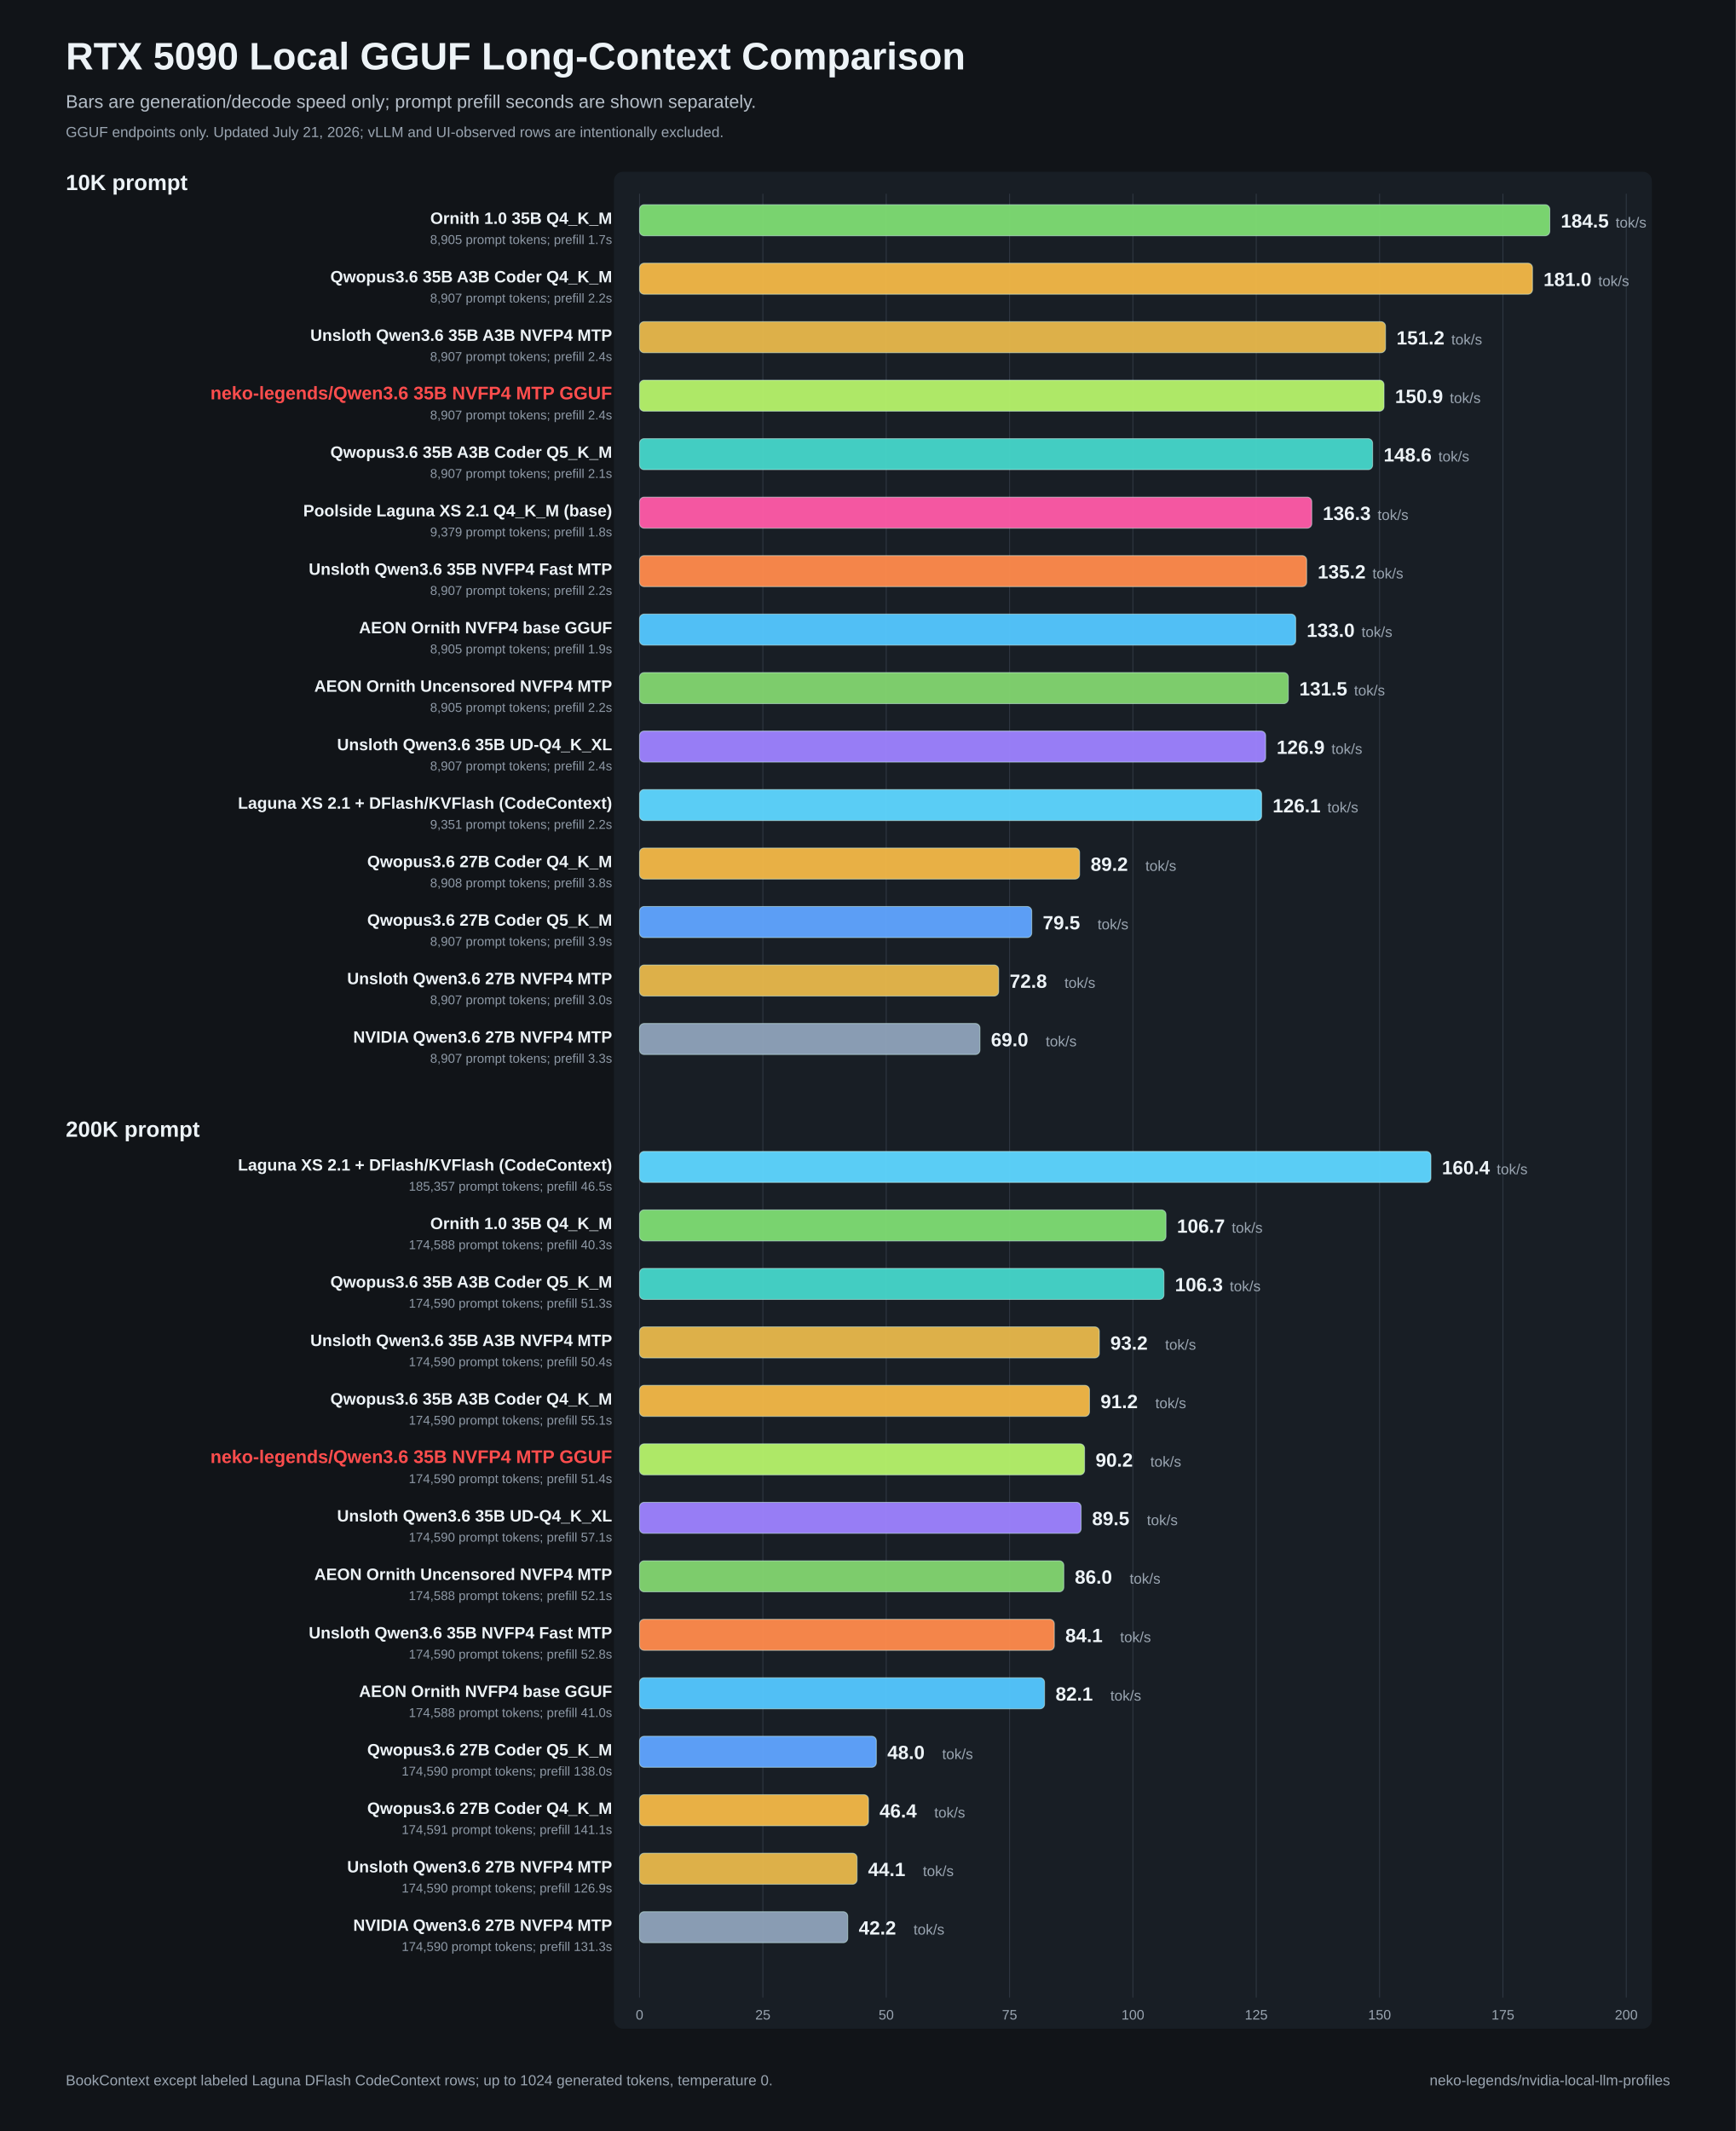
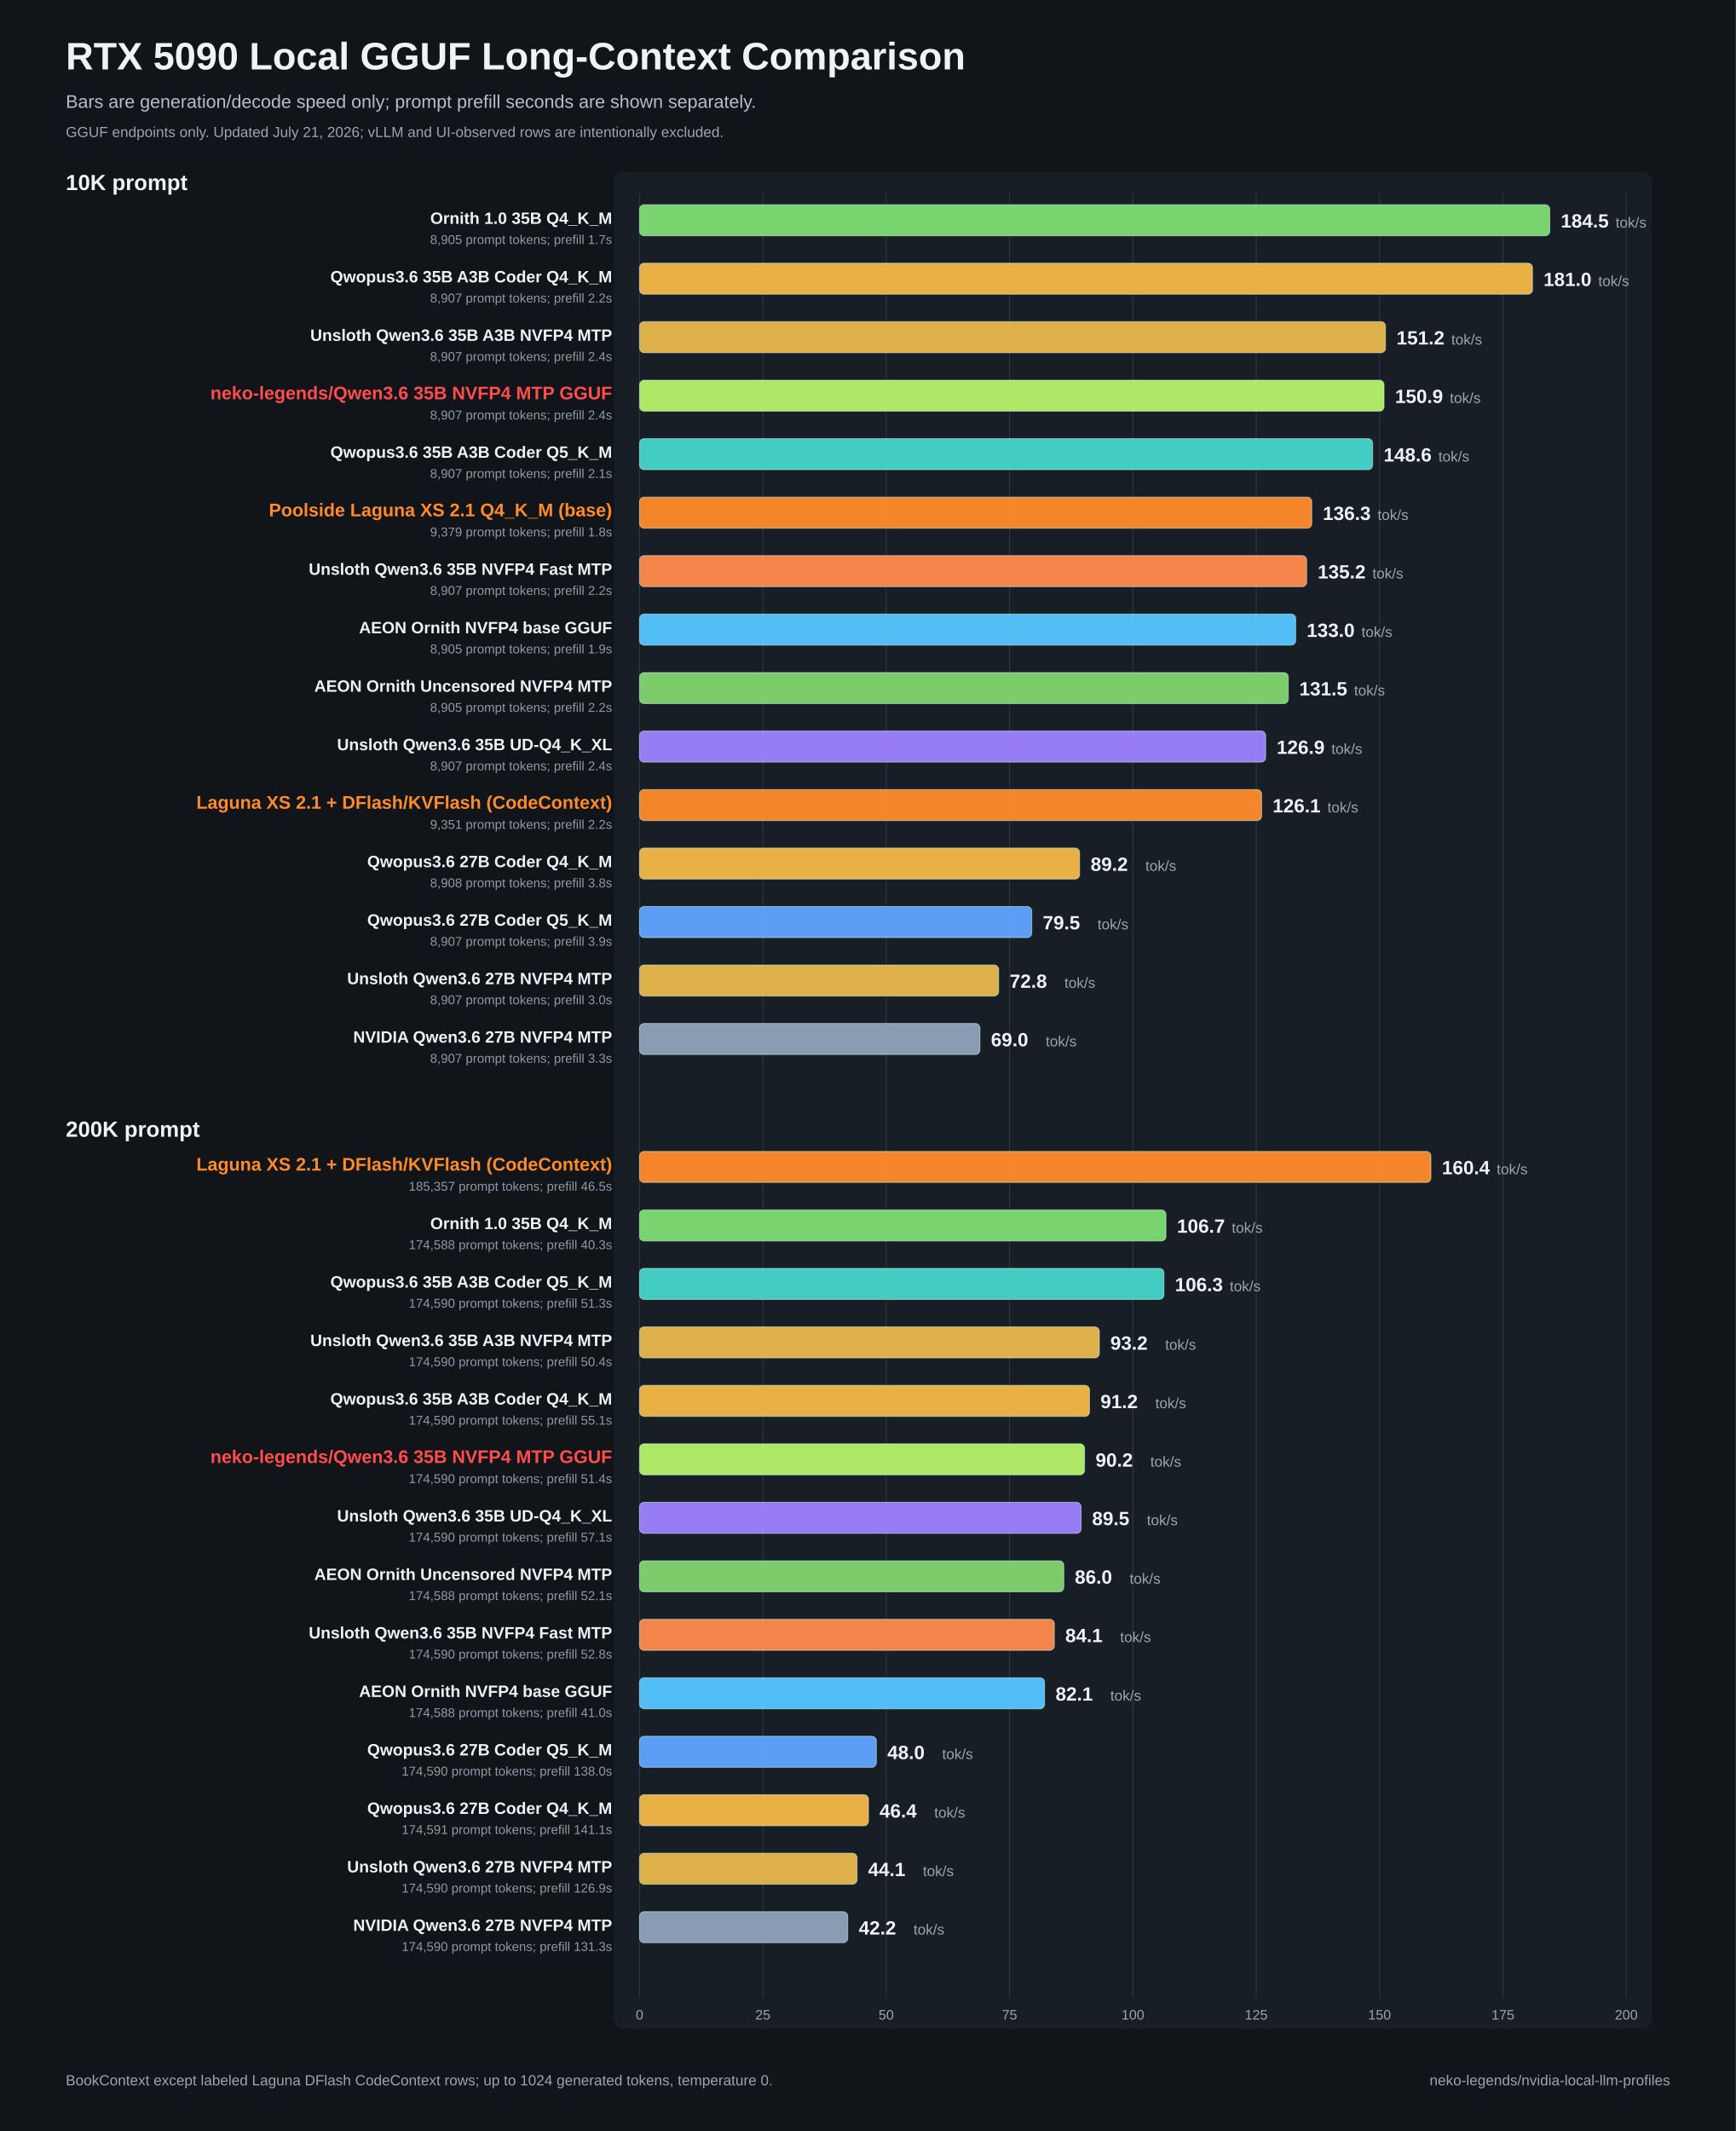
<svg xmlns="http://www.w3.org/2000/svg" width="1900" height="2332" viewBox="0 0 1900 2332">
  <style>
text{font-family:Segoe UI,Arial,sans-serif;letter-spacing:0}
.title{fill:#edf3f7;font-size:42px;font-weight:750}
.subtitle{fill:#b5bec8;font-size:20px}
.group{fill:#edf3f7;font-size:24px;font-weight:750}
.label{fill:#edf3f7;font-size:18px;font-weight:700}
.label-highlight{fill:#ff4d4d;font-size:20px;font-weight:900}
.detail{fill:#8e99a6;font-size:14px}
.value{fill:#edf3f7;font-size:21px;font-weight:750}
.small{fill:#9aa5b1;font-size:16px}
.axis{fill:#9aa5b1;font-size:15px}
</style>
  <rect width="1900" height="2332" fill="#111418" />
  <rect x="672" y="188" width="1136" height="2032" rx="10" fill="#181e25" />
  <text x="72.0" y="76.0" class="title">RTX 5090 Local GGUF Long-Context Comparison</text>
  <text x="72.0" y="118.0" class="subtitle">Bars are generation/decode speed only; prompt prefill seconds are shown separately.</text>
  <text x="72.0" y="150.0" class="small">GGUF endpoints only. Updated July 21, 2026; vLLM and UI-observed rows are intentionally excluded.</text>
  <line x1="700.0" y1="212" x2="700.0" y2="2186" stroke="#2f3742" stroke-width="1" />
  <text x="700.0" y="2210.0" class="axis" text-anchor="middle">0</text>
  <line x1="835.0" y1="212" x2="835.0" y2="2186" stroke="#2f3742" stroke-width="1" />
  <text x="835.0" y="2210.0" class="axis" text-anchor="middle">25</text>
  <line x1="970.0" y1="212" x2="970.0" y2="2186" stroke="#2f3742" stroke-width="1" />
  <text x="970.0" y="2210.0" class="axis" text-anchor="middle">50</text>
  <line x1="1105.0" y1="212" x2="1105.0" y2="2186" stroke="#2f3742" stroke-width="1" />
  <text x="1105.0" y="2210.0" class="axis" text-anchor="middle">75</text>
  <line x1="1240.0" y1="212" x2="1240.0" y2="2186" stroke="#2f3742" stroke-width="1" />
  <text x="1240.0" y="2210.0" class="axis" text-anchor="middle">100</text>
  <line x1="1375.0" y1="212" x2="1375.0" y2="2186" stroke="#2f3742" stroke-width="1" />
  <text x="1375.0" y="2210.0" class="axis" text-anchor="middle">125</text>
  <line x1="1510.0" y1="212" x2="1510.0" y2="2186" stroke="#2f3742" stroke-width="1" />
  <text x="1510.0" y="2210.0" class="axis" text-anchor="middle">150</text>
  <line x1="1645.0" y1="212" x2="1645.0" y2="2186" stroke="#2f3742" stroke-width="1" />
  <text x="1645.0" y="2210.0" class="axis" text-anchor="middle">175</text>
  <line x1="1780.0" y1="212" x2="1780.0" y2="2186" stroke="#2f3742" stroke-width="1" />
  <text x="1780.0" y="2210.0" class="axis" text-anchor="middle">200</text>
  <text x="72.0" y="208.0" class="group">10K prompt</text>
-   <text x="670.0" y="245.0" class="label" text-anchor="end">Ornith 1.0 35B Q4_K_M</text>
+   <text x="670.0" y="245.0" class="label" text-anchor="end" style="">Ornith 1.0 35B Q4_K_M</text>
  <text x="670.0" y="267.0" class="detail" text-anchor="end">8,905 prompt tokens; prefill 1.7s</text>
  <rect x="700" y="224" width="996.3" height="34" rx="5" fill="#7edc72" opacity="0.95" />
  <rect x="700" y="224" width="996.3" height="34" rx="5" fill="none" stroke="#d9fff8" stroke-opacity="0.50" />
  <text x="1708.3" y="249.0" class="value">184.5</text>
  <text x="1768.3" y="249.0" class="small">tok/s</text>
-   <text x="670.0" y="309.0" class="label" text-anchor="end">Qwopus3.6 35B A3B Coder Q4_K_M</text>
+   <text x="670.0" y="309.0" class="label" text-anchor="end" style="">Qwopus3.6 35B A3B Coder Q4_K_M</text>
  <text x="670.0" y="331.0" class="detail" text-anchor="end">8,907 prompt tokens; prefill 2.2s</text>
  <rect x="700" y="288" width="977.4" height="34" rx="5" fill="#f2b846" opacity="0.95" />
  <rect x="700" y="288" width="977.4" height="34" rx="5" fill="none" stroke="#d9fff8" stroke-opacity="0.50" />
  <text x="1689.4" y="313.0" class="value">181.0</text>
  <text x="1749.4" y="313.0" class="small">tok/s</text>
-   <text x="670.0" y="373.0" class="label" text-anchor="end">Unsloth Qwen3.6 35B A3B NVFP4 MTP</text>
+   <text x="670.0" y="373.0" class="label" text-anchor="end" style="">Unsloth Qwen3.6 35B A3B NVFP4 MTP</text>
  <text x="670.0" y="395.0" class="detail" text-anchor="end">8,907 prompt tokens; prefill 2.4s</text>
  <rect x="700" y="352" width="816.5" height="34" rx="5" fill="#e7b84b" opacity="0.95" />
  <rect x="700" y="352" width="816.5" height="34" rx="5" fill="none" stroke="#d9fff8" stroke-opacity="0.50" />
  <text x="1528.5" y="377.0" class="value">151.2</text>
  <text x="1588.5" y="377.0" class="small">tok/s</text>
-   <text x="670.0" y="437.0" class="label-highlight" text-anchor="end">neko-legends/Qwen3.6 35B NVFP4 MTP GGUF</text>
+   <text x="670.0" y="437.0" class="label-highlight" text-anchor="end" style="">neko-legends/Qwen3.6 35B NVFP4 MTP GGUF</text>
  <text x="670.0" y="459.0" class="detail" text-anchor="end">8,907 prompt tokens; prefill 2.4s</text>
  <rect x="700" y="416" width="814.9" height="34" rx="5" fill="#b6f26a" opacity="0.95" />
  <rect x="700" y="416" width="814.9" height="34" rx="5" fill="none" stroke="#d9fff8" stroke-opacity="0.50" />
  <text x="1526.9" y="441.0" class="value">150.9</text>
  <text x="1586.9" y="441.0" class="small">tok/s</text>
-   <text x="670.0" y="501.0" class="label" text-anchor="end">Qwopus3.6 35B A3B Coder Q5_K_M</text>
+   <text x="670.0" y="501.0" class="label" text-anchor="end" style="">Qwopus3.6 35B A3B Coder Q5_K_M</text>
  <text x="670.0" y="523.0" class="detail" text-anchor="end">8,907 prompt tokens; prefill 2.1s</text>
  <rect x="700" y="480" width="802.4" height="34" rx="5" fill="#45d6c9" opacity="0.95" />
  <rect x="700" y="480" width="802.4" height="34" rx="5" fill="none" stroke="#d9fff8" stroke-opacity="0.50" />
  <text x="1514.4" y="505.0" class="value">148.6</text>
  <text x="1574.4" y="505.0" class="small">tok/s</text>
-   <text x="670.0" y="565.0" class="label" text-anchor="end">Poolside Laguna XS 2.1 Q4_K_M (base)</text>
+   <text x="670.0" y="565.0" class="label-highlight" text-anchor="end" style="fill:#ff8a2a">Poolside Laguna XS 2.1 Q4_K_M (base)</text>
  <text x="670.0" y="587.0" class="detail" text-anchor="end">9,379 prompt tokens; prefill 1.8s</text>
-   <rect x="700" y="544" width="735.8" height="34" rx="5" fill="#ff5aa7" opacity="0.95" />
+   <rect x="700" y="544" width="735.8" height="34" rx="5" fill="#ff8a2a" opacity="0.95" />
  <rect x="700" y="544" width="735.8" height="34" rx="5" fill="none" stroke="#d9fff8" stroke-opacity="0.50" />
  <text x="1447.8" y="569.0" class="value">136.3</text>
  <text x="1507.8" y="569.0" class="small">tok/s</text>
-   <text x="670.0" y="629.0" class="label" text-anchor="end">Unsloth Qwen3.6 35B NVFP4 Fast MTP</text>
+   <text x="670.0" y="629.0" class="label" text-anchor="end" style="">Unsloth Qwen3.6 35B NVFP4 Fast MTP</text>
  <text x="670.0" y="651.0" class="detail" text-anchor="end">8,907 prompt tokens; prefill 2.2s</text>
  <rect x="700" y="608" width="730.2" height="34" rx="5" fill="#ff8a4c" opacity="0.95" />
  <rect x="700" y="608" width="730.2" height="34" rx="5" fill="none" stroke="#d9fff8" stroke-opacity="0.50" />
  <text x="1442.2" y="633.0" class="value">135.2</text>
  <text x="1502.2" y="633.0" class="small">tok/s</text>
-   <text x="670.0" y="693.0" class="label" text-anchor="end">AEON Ornith NVFP4 base GGUF</text>
+   <text x="670.0" y="693.0" class="label" text-anchor="end" style="">AEON Ornith NVFP4 base GGUF</text>
  <text x="670.0" y="715.0" class="detail" text-anchor="end">8,905 prompt tokens; prefill 1.9s</text>
  <rect x="700" y="672" width="718.2" height="34" rx="5" fill="#54c7ff" opacity="0.95" />
  <rect x="700" y="672" width="718.2" height="34" rx="5" fill="none" stroke="#d9fff8" stroke-opacity="0.50" />
  <text x="1430.2" y="697.0" class="value">133.0</text>
  <text x="1490.2" y="697.0" class="small">tok/s</text>
-   <text x="670.0" y="757.0" class="label" text-anchor="end">AEON Ornith Uncensored NVFP4 MTP</text>
+   <text x="670.0" y="757.0" class="label" text-anchor="end" style="">AEON Ornith Uncensored NVFP4 MTP</text>
  <text x="670.0" y="779.0" class="detail" text-anchor="end">8,905 prompt tokens; prefill 2.2s</text>
  <rect x="700" y="736" width="710.1" height="34" rx="5" fill="#82d56f" opacity="0.95" />
  <rect x="700" y="736" width="710.1" height="34" rx="5" fill="none" stroke="#d9fff8" stroke-opacity="0.50" />
  <text x="1422.1" y="761.0" class="value">131.5</text>
  <text x="1482.1" y="761.0" class="small">tok/s</text>
-   <text x="670.0" y="821.0" class="label" text-anchor="end">Unsloth Qwen3.6 35B UD-Q4_K_XL</text>
+   <text x="670.0" y="821.0" class="label" text-anchor="end" style="">Unsloth Qwen3.6 35B UD-Q4_K_XL</text>
  <text x="670.0" y="843.0" class="detail" text-anchor="end">8,907 prompt tokens; prefill 2.4s</text>
  <rect x="700" y="800" width="685.3" height="34" rx="5" fill="#9d82ff" opacity="0.95" />
  <rect x="700" y="800" width="685.3" height="34" rx="5" fill="none" stroke="#d9fff8" stroke-opacity="0.50" />
  <text x="1397.3" y="825.0" class="value">126.9</text>
  <text x="1457.3" y="825.0" class="small">tok/s</text>
-   <text x="670.0" y="885.0" class="label" text-anchor="end">Laguna XS 2.1 + DFlash/KVFlash (CodeContext)</text>
+   <text x="670.0" y="885.0" class="label-highlight" text-anchor="end" style="fill:#ff8a2a">Laguna XS 2.1 + DFlash/KVFlash (CodeContext)</text>
  <text x="670.0" y="907.0" class="detail" text-anchor="end">9,351 prompt tokens; prefill 2.2s</text>
-   <rect x="700" y="864" width="680.9" height="34" rx="5" fill="#5dd6ff" opacity="0.95" />
+   <rect x="700" y="864" width="680.9" height="34" rx="5" fill="#ff8a2a" opacity="0.95" />
  <rect x="700" y="864" width="680.9" height="34" rx="5" fill="none" stroke="#d9fff8" stroke-opacity="0.50" />
  <text x="1392.9" y="889.0" class="value">126.1</text>
  <text x="1452.9" y="889.0" class="small">tok/s</text>
-   <text x="670.0" y="949.0" class="label" text-anchor="end">Qwopus3.6 27B Coder Q4_K_M</text>
+   <text x="670.0" y="949.0" class="label" text-anchor="end" style="">Qwopus3.6 27B Coder Q4_K_M</text>
  <text x="670.0" y="971.0" class="detail" text-anchor="end">8,908 prompt tokens; prefill 3.8s</text>
  <rect x="700" y="928" width="481.7" height="34" rx="5" fill="#f2b846" opacity="0.95" />
  <rect x="700" y="928" width="481.7" height="34" rx="5" fill="none" stroke="#d9fff8" stroke-opacity="0.50" />
  <text x="1193.7" y="953.0" class="value">89.2</text>
  <text x="1253.7" y="953.0" class="small">tok/s</text>
-   <text x="670.0" y="1013.0" class="label" text-anchor="end">Qwopus3.6 27B Coder Q5_K_M</text>
+   <text x="670.0" y="1013.0" class="label" text-anchor="end" style="">Qwopus3.6 27B Coder Q5_K_M</text>
  <text x="670.0" y="1035.0" class="detail" text-anchor="end">8,907 prompt tokens; prefill 3.9s</text>
  <rect x="700" y="992" width="429.3" height="34" rx="5" fill="#60a5ff" opacity="0.95" />
  <rect x="700" y="992" width="429.3" height="34" rx="5" fill="none" stroke="#d9fff8" stroke-opacity="0.50" />
  <text x="1141.3" y="1017.0" class="value">79.5</text>
  <text x="1201.3" y="1017.0" class="small">tok/s</text>
-   <text x="670.0" y="1077.0" class="label" text-anchor="end">Unsloth Qwen3.6 27B NVFP4 MTP</text>
+   <text x="670.0" y="1077.0" class="label" text-anchor="end" style="">Unsloth Qwen3.6 27B NVFP4 MTP</text>
  <text x="670.0" y="1099.0" class="detail" text-anchor="end">8,907 prompt tokens; prefill 3.0s</text>
  <rect x="700" y="1056" width="393.1" height="34" rx="5" fill="#e7b84b" opacity="0.95" />
  <rect x="700" y="1056" width="393.1" height="34" rx="5" fill="none" stroke="#d9fff8" stroke-opacity="0.50" />
  <text x="1105.1" y="1081.0" class="value">72.8</text>
  <text x="1165.1" y="1081.0" class="small">tok/s</text>
-   <text x="670.0" y="1141.0" class="label" text-anchor="end">NVIDIA Qwen3.6 27B NVFP4 MTP</text>
+   <text x="670.0" y="1141.0" class="label" text-anchor="end" style="">NVIDIA Qwen3.6 27B NVFP4 MTP</text>
  <text x="670.0" y="1163.0" class="detail" text-anchor="end">8,907 prompt tokens; prefill 3.3s</text>
  <rect x="700" y="1120" width="372.6" height="34" rx="5" fill="#8fa3ba" opacity="0.95" />
  <rect x="700" y="1120" width="372.6" height="34" rx="5" fill="none" stroke="#d9fff8" stroke-opacity="0.50" />
  <text x="1084.6" y="1145.0" class="value">69.0</text>
  <text x="1144.6" y="1145.0" class="small">tok/s</text>
  <text x="72.0" y="1244.0" class="group">200K prompt</text>
-   <text x="670.0" y="1281.0" class="label" text-anchor="end">Laguna XS 2.1 + DFlash/KVFlash (CodeContext)</text>
+   <text x="670.0" y="1281.0" class="label-highlight" text-anchor="end" style="fill:#ff8a2a">Laguna XS 2.1 + DFlash/KVFlash (CodeContext)</text>
  <text x="670.0" y="1303.0" class="detail" text-anchor="end">185,357 prompt tokens; prefill 46.5s</text>
-   <rect x="700" y="1260" width="866.2" height="34" rx="5" fill="#5dd6ff" opacity="0.95" />
+   <rect x="700" y="1260" width="866.2" height="34" rx="5" fill="#ff8a2a" opacity="0.95" />
  <rect x="700" y="1260" width="866.2" height="34" rx="5" fill="none" stroke="#d9fff8" stroke-opacity="0.50" />
  <text x="1578.2" y="1285.0" class="value">160.4</text>
  <text x="1638.2" y="1285.0" class="small">tok/s</text>
-   <text x="670.0" y="1345.0" class="label" text-anchor="end">Ornith 1.0 35B Q4_K_M</text>
+   <text x="670.0" y="1345.0" class="label" text-anchor="end" style="">Ornith 1.0 35B Q4_K_M</text>
  <text x="670.0" y="1367.0" class="detail" text-anchor="end">174,588 prompt tokens; prefill 40.3s</text>
  <rect x="700" y="1324" width="576.2" height="34" rx="5" fill="#7edc72" opacity="0.95" />
  <rect x="700" y="1324" width="576.2" height="34" rx="5" fill="none" stroke="#d9fff8" stroke-opacity="0.50" />
  <text x="1288.2" y="1349.0" class="value">106.7</text>
  <text x="1348.2" y="1349.0" class="small">tok/s</text>
-   <text x="670.0" y="1409.0" class="label" text-anchor="end">Qwopus3.6 35B A3B Coder Q5_K_M</text>
+   <text x="670.0" y="1409.0" class="label" text-anchor="end" style="">Qwopus3.6 35B A3B Coder Q5_K_M</text>
  <text x="670.0" y="1431.0" class="detail" text-anchor="end">174,590 prompt tokens; prefill 51.3s</text>
  <rect x="700" y="1388" width="574.0" height="34" rx="5" fill="#45d6c9" opacity="0.95" />
  <rect x="700" y="1388" width="574.0" height="34" rx="5" fill="none" stroke="#d9fff8" stroke-opacity="0.50" />
  <text x="1286.0" y="1413.0" class="value">106.3</text>
  <text x="1346.0" y="1413.0" class="small">tok/s</text>
-   <text x="670.0" y="1473.0" class="label" text-anchor="end">Unsloth Qwen3.6 35B A3B NVFP4 MTP</text>
+   <text x="670.0" y="1473.0" class="label" text-anchor="end" style="">Unsloth Qwen3.6 35B A3B NVFP4 MTP</text>
  <text x="670.0" y="1495.0" class="detail" text-anchor="end">174,590 prompt tokens; prefill 50.4s</text>
  <rect x="700" y="1452" width="503.3" height="34" rx="5" fill="#e7b84b" opacity="0.95" />
  <rect x="700" y="1452" width="503.3" height="34" rx="5" fill="none" stroke="#d9fff8" stroke-opacity="0.50" />
  <text x="1215.3" y="1477.0" class="value">93.2</text>
  <text x="1275.3" y="1477.0" class="small">tok/s</text>
-   <text x="670.0" y="1537.0" class="label" text-anchor="end">Qwopus3.6 35B A3B Coder Q4_K_M</text>
+   <text x="670.0" y="1537.0" class="label" text-anchor="end" style="">Qwopus3.6 35B A3B Coder Q4_K_M</text>
  <text x="670.0" y="1559.0" class="detail" text-anchor="end">174,590 prompt tokens; prefill 55.1s</text>
  <rect x="700" y="1516" width="492.5" height="34" rx="5" fill="#f2b846" opacity="0.95" />
  <rect x="700" y="1516" width="492.5" height="34" rx="5" fill="none" stroke="#d9fff8" stroke-opacity="0.50" />
  <text x="1204.5" y="1541.0" class="value">91.2</text>
  <text x="1264.5" y="1541.0" class="small">tok/s</text>
-   <text x="670.0" y="1601.0" class="label-highlight" text-anchor="end">neko-legends/Qwen3.6 35B NVFP4 MTP GGUF</text>
+   <text x="670.0" y="1601.0" class="label-highlight" text-anchor="end" style="">neko-legends/Qwen3.6 35B NVFP4 MTP GGUF</text>
  <text x="670.0" y="1623.0" class="detail" text-anchor="end">174,590 prompt tokens; prefill 51.4s</text>
  <rect x="700" y="1580" width="487.1" height="34" rx="5" fill="#b6f26a" opacity="0.95" />
  <rect x="700" y="1580" width="487.1" height="34" rx="5" fill="none" stroke="#d9fff8" stroke-opacity="0.50" />
  <text x="1199.1" y="1605.0" class="value">90.2</text>
  <text x="1259.1" y="1605.0" class="small">tok/s</text>
-   <text x="670.0" y="1665.0" class="label" text-anchor="end">Unsloth Qwen3.6 35B UD-Q4_K_XL</text>
+   <text x="670.0" y="1665.0" class="label" text-anchor="end" style="">Unsloth Qwen3.6 35B UD-Q4_K_XL</text>
  <text x="670.0" y="1687.0" class="detail" text-anchor="end">174,590 prompt tokens; prefill 57.1s</text>
  <rect x="700" y="1644" width="483.3" height="34" rx="5" fill="#9d82ff" opacity="0.95" />
  <rect x="700" y="1644" width="483.3" height="34" rx="5" fill="none" stroke="#d9fff8" stroke-opacity="0.50" />
  <text x="1195.3" y="1669.0" class="value">89.5</text>
  <text x="1255.3" y="1669.0" class="small">tok/s</text>
-   <text x="670.0" y="1729.0" class="label" text-anchor="end">AEON Ornith Uncensored NVFP4 MTP</text>
+   <text x="670.0" y="1729.0" class="label" text-anchor="end" style="">AEON Ornith Uncensored NVFP4 MTP</text>
  <text x="670.0" y="1751.0" class="detail" text-anchor="end">174,588 prompt tokens; prefill 52.1s</text>
  <rect x="700" y="1708" width="464.4" height="34" rx="5" fill="#82d56f" opacity="0.95" />
  <rect x="700" y="1708" width="464.4" height="34" rx="5" fill="none" stroke="#d9fff8" stroke-opacity="0.50" />
  <text x="1176.4" y="1733.0" class="value">86.0</text>
  <text x="1236.4" y="1733.0" class="small">tok/s</text>
-   <text x="670.0" y="1793.0" class="label" text-anchor="end">Unsloth Qwen3.6 35B NVFP4 Fast MTP</text>
+   <text x="670.0" y="1793.0" class="label" text-anchor="end" style="">Unsloth Qwen3.6 35B NVFP4 Fast MTP</text>
  <text x="670.0" y="1815.0" class="detail" text-anchor="end">174,590 prompt tokens; prefill 52.8s</text>
  <rect x="700" y="1772" width="454.0" height="34" rx="5" fill="#ff8a4c" opacity="0.95" />
  <rect x="700" y="1772" width="454.0" height="34" rx="5" fill="none" stroke="#d9fff8" stroke-opacity="0.50" />
  <text x="1166.0" y="1797.0" class="value">84.1</text>
  <text x="1226.0" y="1797.0" class="small">tok/s</text>
-   <text x="670.0" y="1857.0" class="label" text-anchor="end">AEON Ornith NVFP4 base GGUF</text>
+   <text x="670.0" y="1857.0" class="label" text-anchor="end" style="">AEON Ornith NVFP4 base GGUF</text>
  <text x="670.0" y="1879.0" class="detail" text-anchor="end">174,588 prompt tokens; prefill 41.0s</text>
  <rect x="700" y="1836" width="443.3" height="34" rx="5" fill="#54c7ff" opacity="0.95" />
  <rect x="700" y="1836" width="443.3" height="34" rx="5" fill="none" stroke="#d9fff8" stroke-opacity="0.50" />
  <text x="1155.3" y="1861.0" class="value">82.1</text>
  <text x="1215.3" y="1861.0" class="small">tok/s</text>
-   <text x="670.0" y="1921.0" class="label" text-anchor="end">Qwopus3.6 27B Coder Q5_K_M</text>
+   <text x="670.0" y="1921.0" class="label" text-anchor="end" style="">Qwopus3.6 27B Coder Q5_K_M</text>
  <text x="670.0" y="1943.0" class="detail" text-anchor="end">174,590 prompt tokens; prefill 138.0s</text>
  <rect x="700" y="1900" width="259.2" height="34" rx="5" fill="#60a5ff" opacity="0.95" />
  <rect x="700" y="1900" width="259.2" height="34" rx="5" fill="none" stroke="#d9fff8" stroke-opacity="0.50" />
  <text x="971.2" y="1925.0" class="value">48.0</text>
  <text x="1031.2" y="1925.0" class="small">tok/s</text>
-   <text x="670.0" y="1985.0" class="label" text-anchor="end">Qwopus3.6 27B Coder Q4_K_M</text>
+   <text x="670.0" y="1985.0" class="label" text-anchor="end" style="">Qwopus3.6 27B Coder Q4_K_M</text>
  <text x="670.0" y="2007.0" class="detail" text-anchor="end">174,591 prompt tokens; prefill 141.1s</text>
  <rect x="700" y="1964" width="250.6" height="34" rx="5" fill="#f2b846" opacity="0.95" />
  <rect x="700" y="1964" width="250.6" height="34" rx="5" fill="none" stroke="#d9fff8" stroke-opacity="0.50" />
  <text x="962.6" y="1989.0" class="value">46.4</text>
  <text x="1022.6" y="1989.0" class="small">tok/s</text>
-   <text x="670.0" y="2049.0" class="label" text-anchor="end">Unsloth Qwen3.6 27B NVFP4 MTP</text>
+   <text x="670.0" y="2049.0" class="label" text-anchor="end" style="">Unsloth Qwen3.6 27B NVFP4 MTP</text>
  <text x="670.0" y="2071.0" class="detail" text-anchor="end">174,590 prompt tokens; prefill 126.9s</text>
  <rect x="700" y="2028" width="238.1" height="34" rx="5" fill="#e7b84b" opacity="0.95" />
  <rect x="700" y="2028" width="238.1" height="34" rx="5" fill="none" stroke="#d9fff8" stroke-opacity="0.50" />
  <text x="950.1" y="2053.0" class="value">44.1</text>
  <text x="1010.1" y="2053.0" class="small">tok/s</text>
-   <text x="670.0" y="2113.0" class="label" text-anchor="end">NVIDIA Qwen3.6 27B NVFP4 MTP</text>
+   <text x="670.0" y="2113.0" class="label" text-anchor="end" style="">NVIDIA Qwen3.6 27B NVFP4 MTP</text>
  <text x="670.0" y="2135.0" class="detail" text-anchor="end">174,590 prompt tokens; prefill 131.3s</text>
  <rect x="700" y="2092" width="227.9" height="34" rx="5" fill="#8fa3ba" opacity="0.95" />
  <rect x="700" y="2092" width="227.9" height="34" rx="5" fill="none" stroke="#d9fff8" stroke-opacity="0.50" />
  <text x="939.9" y="2117.0" class="value">42.2</text>
  <text x="999.9" y="2117.0" class="small">tok/s</text>
  <text x="72.0" y="2282.0" class="small">BookContext except labeled Laguna DFlash CodeContext rows; up to 1024 generated tokens, temperature 0.</text>
  <text x="1828.0" y="2282.0" class="small" text-anchor="end">neko-legends/nvidia-local-llm-profiles</text>
</svg>
